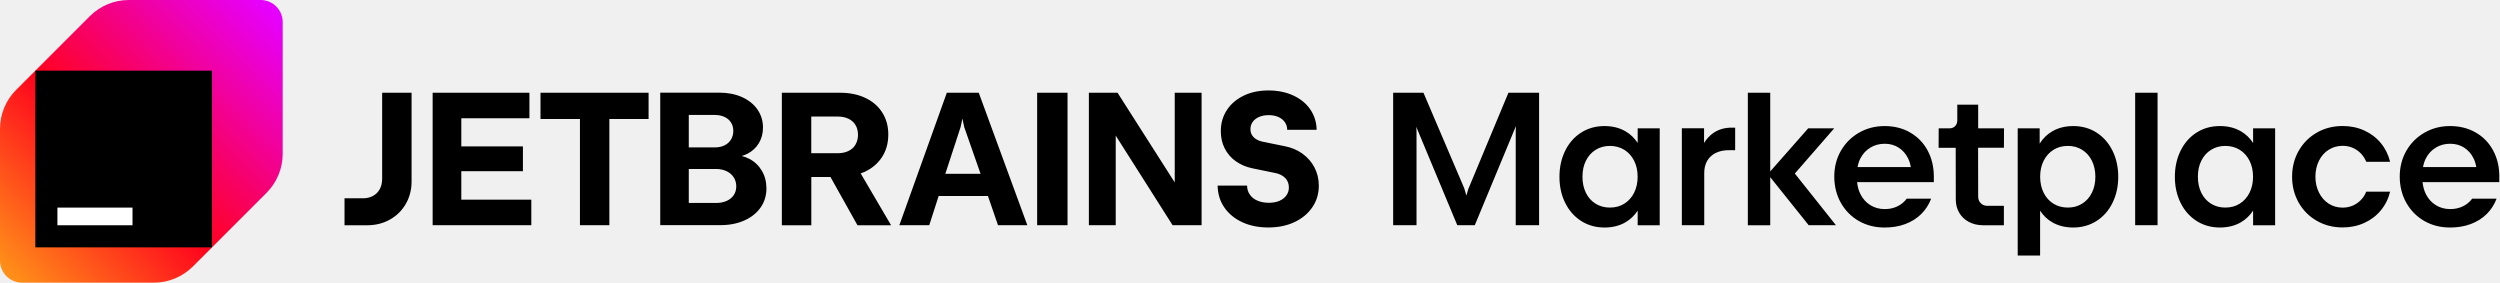
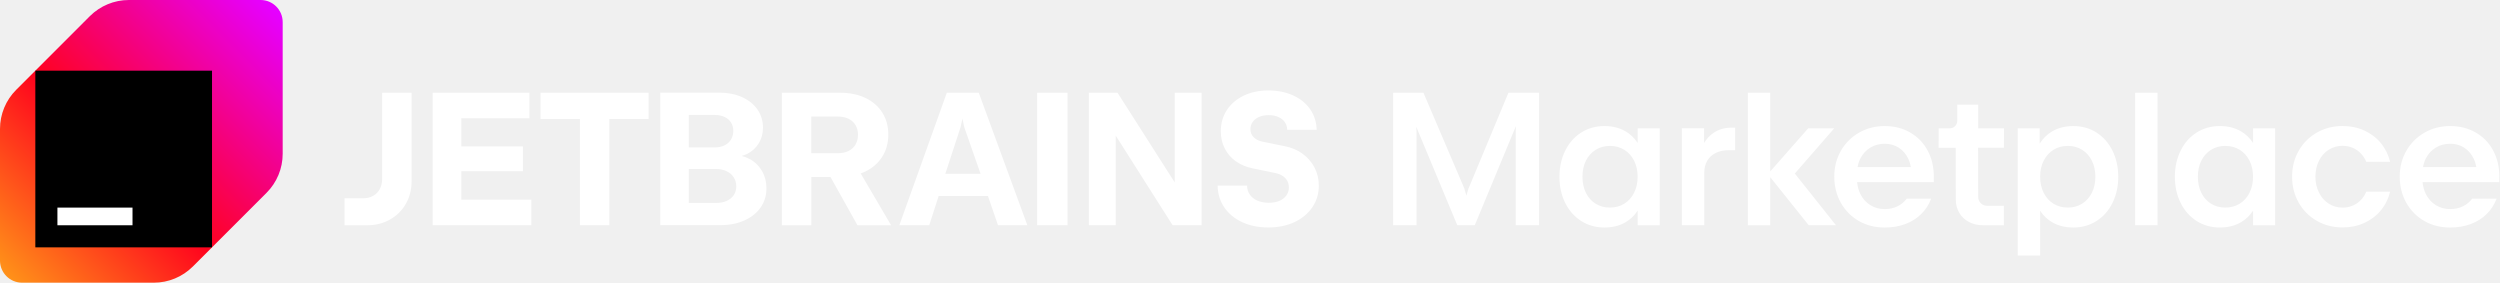
<svg xmlns="http://www.w3.org/2000/svg" width="566" height="64" fill="none" viewBox="0 0 566 64">
  <defs>
    <linearGradient id="b" x1=".85" x2="62.62" y1="62.72" y2="1.81" gradientUnits="userSpaceOnUse">
      <stop stop-color="#FF9419" />
      <stop offset=".43" stop-color="#FF021D" />
      <stop offset=".99" stop-color="#E600FF" />
    </linearGradient>
-     <clipPath id="a">
-       <path fill="#fff" d="M0 0h566v64H0z" />
-     </clipPath>
  </defs>
-   <g clip-path="url(#a)">
-     <path fill="#000" d="M86.51 40.577c0 .847-.18 1.595-.54 2.252-.36.658-.86 1.166-1.52 1.525s-1.4.538-2.25.538H78v6.109h5.1c1.92 0 3.64-.428 5.17-1.286 1.53-.857 2.73-2.043 3.6-3.548.87-1.505 1.31-3.199 1.31-5.092V20.995h-6.66v19.582h-.01Zm17.93-1.824h13.95v-5.611h-13.95v-6.368h15.42v-5.78H97.95v29.996h22.34v-5.78h-15.85V38.753Zm17.94-11.809h8.92v24.036h6.66V26.944h8.88v-5.949h-24.47v5.959l.01-.01Zm47.23 9.009c-.52-.279-1.09-.488-1.68-.648.45-.13.88-.289 1.28-.488 1.1-.568 1.97-1.365 2.59-2.392.62-1.026.94-2.202.94-3.538 0-1.525-.42-2.89-1.25-4.096-.83-1.196-2-2.133-3.5-2.81-1.5-.668-3.22-1.006-5.14-1.006h-13.37v29.996h13.63c2.02 0 3.82-.349 5.41-1.056 1.58-.708 2.81-1.684 3.69-2.95.87-1.256 1.31-2.691 1.31-4.305 0-1.485-.34-2.81-1.03-3.986s-1.64-2.083-2.87-2.731l-.01.01Zm-13.67-9.925h5.91c.82 0 1.54.149 2.17.438.63.289 1.12.708 1.47 1.256.35.538.53 1.176.53 1.903 0 .728-.18 1.415-.53 1.983-.35.568-.84.997-1.47 1.306-.63.309-1.35.458-2.17.458h-5.91v-7.354.01Zm10.18 18.147c-.38.568-.92 1.006-1.61 1.315-.7.309-1.49.459-2.4.459h-6.17v-7.693h6.17c.89 0 1.68.169 2.38.498.69.329 1.24.787 1.62 1.385.38.598.58 1.276.58 2.043 0 .767-.19 1.425-.57 1.993Zm29.73-5.311c1.67-.797 2.96-1.923 3.88-3.368.92-1.445 1.38-3.119 1.38-5.032 0-1.913-.45-3.528-1.35-4.963-.9-1.435-2.18-2.541-3.83-3.328-1.65-.787-3.56-1.176-5.74-1.176h-13.18v29.996h6.67v-10.922h4.34l6.11 10.922h7.61l-6.88-11.729c.34-.12.68-.249 1-.399h-.01Zm-2.16-6.129c-.37.628-.9 1.116-1.59 1.445-.69.339-1.5.508-2.43.508h-6V26.386h6c.93 0 1.74.169 2.43.498.69.329 1.22.817 1.59 1.435.37.618.56 1.355.56 2.192 0 .837-.19 1.575-.56 2.202v.02Zm20.67-11.739-10.75 29.996h6.77l2.13-6.617h11.16l2.28 6.617h6.64l-11-29.996h-7.23Zm-.34 18.356 3.46-10.583.41-1.923.41 1.923 3.7 10.583h-7.98Zm20.79 11.639h6.88V20.995h-6.88v29.996Zm31.14-9.706-12.94-20.289h-6.49v29.996h6.08V30.701l12.88 20.289h6.56V20.995h-6.08v20.289h-.01Zm28.93-6.497c-1.18-.847-2.52-1.405-4.04-1.694l-5.12-1.046c-.8-.189-1.44-.518-1.91-.997-.47-.478-.71-1.076-.71-1.784 0-.648.17-1.206.52-1.684.34-.478.83-.847 1.45-1.116.62-.269 1.34-.399 2.16-.399.82 0 1.56.14 2.19.419.63.279 1.12.668 1.47 1.176.35.508.53 1.076.53 1.724h6.67c-.04-1.744-.53-3.289-1.45-4.624-.92-1.345-2.21-2.392-3.85-3.149-1.64-.757-3.52-1.136-5.62-1.136s-3.96.389-5.59 1.176c-1.63.787-2.91 1.873-3.82 3.269-.91 1.395-1.37 2.98-1.37 4.763 0 1.445.29 2.751.88 3.906.59 1.166 1.42 2.133 2.49 2.9 1.08.767 2.32 1.305 3.74 1.604l5.42 1.116c.89.209 1.59.598 2.11 1.156.52.558.77 1.246.77 2.083 0 .668-.19 1.276-.57 1.804-.38.528-.91.937-1.59 1.226-.68.289-1.48.428-2.4.428-.92 0-1.79-.16-2.54-.478-.75-.319-1.33-.777-1.74-1.375-.42-.588-.62-1.276-.62-2.043h-6.67c.03 1.873.53 3.518 1.52 4.953.98 1.425 2.33 2.541 4.05 3.338 1.72.797 3.69 1.196 5.91 1.196s4.22-.408 5.94-1.226c1.73-.817 3.07-1.943 4.04-3.378.97-1.435 1.45-3.059 1.45-4.873 0-1.485-.33-2.85-.98-4.106-.65-1.246-1.57-2.292-2.74-3.139l.02.01Zm37.6 7.823-.49 1.674-.49-1.674-9.23-21.615h-6.86v29.996h5.29V29.695l-.06-.987 9.29 22.282h3.96l9.31-22.432-.04 1.136v21.296h5.29V20.995h-6.94l-9.01 21.615h-.02Zm38.29-10.244c-.72-1.096-1.62-1.973-2.74-2.631-1.37-.797-2.96-1.196-4.78-1.196-1.96 0-3.72.488-5.26 1.465-1.54.977-2.75 2.342-3.62 4.096-.87 1.754-1.31 3.727-1.31 5.929 0 2.202.44 4.176 1.31 5.92.87 1.754 2.09 3.109 3.63 4.096 1.55.977 3.3 1.465 5.25 1.465 1.82 0 3.42-.399 4.78-1.196 1.12-.658 2.02-1.535 2.74-2.631v3.318h4.99V29.047h-4.99v3.318Zm-.81 11.281c-.53 1.046-1.27 1.873-2.21 2.461-.95.598-2.04.887-3.27.887s-2.28-.289-3.23-.877c-.95-.588-1.68-1.405-2.2-2.462-.52-1.056-.78-2.272-.78-3.647s.26-2.581.78-3.627c.52-1.046 1.26-1.873 2.2-2.461.95-.588 2.02-.887 3.23-.887s2.32.299 3.27.887c.95.588 1.68 1.415 2.21 2.461.53 1.046.8 2.262.8 3.627 0 1.365-.27 2.581-.8 3.627v.01Zm17.95-13.543c-.84.578-1.54 1.335-2.11 2.262v-3.328h-5.03v21.944h5.07V39.132c0-1.056.23-1.973.68-2.74.45-.767 1.1-1.365 1.94-1.774.84-.409 1.82-.618 2.96-.618h1.42v-5.102h-.82c-1.56 0-2.93.399-4.11 1.206Zm27.36-1.056h-5.89l-8.6 9.766v-17.818h-5.07v29.996h5.07V40.108l8.71 10.882h6.17l-9.31-11.699 8.92-10.244Zm17.2.947c-1.69-.967-3.62-1.455-5.78-1.455s-4.05.498-5.79 1.485c-1.74.997-3.11 2.362-4.12 4.106-1 1.744-1.5 3.697-1.5 5.85s.5 4.176 1.49 5.939c1 1.754 2.36 3.129 4.08 4.116 1.73.987 3.67 1.475 5.84 1.475 1.71 0 3.26-.259 4.67-.787 1.41-.528 2.6-1.276 3.59-2.252.99-.967 1.74-2.133 2.26-3.488h-5.53c-.56.747-1.26 1.325-2.11 1.734-.85.409-1.8.618-2.86.618-1.2 0-2.28-.289-3.24-.877-.96-.588-1.7-1.405-2.24-2.451-.43-.837-.68-1.764-.78-2.77h17.37v-1.226c0-2.232-.47-4.205-1.41-5.949-.94-1.734-2.25-3.089-3.95-4.056l.01-.01Zm-11.92 7.843c.13-.718.34-1.395.67-2.023.54-1.026 1.28-1.824 2.24-2.402.95-.578 2.03-.867 3.24-.867 1.21 0 2.27.299 3.19.897.92.598 1.64 1.435 2.14 2.491.28.588.47 1.226.59 1.893h-12.07v.01Zm27.31-14.141h-4.73v3.558c0 .528-.17.957-.49 1.296-.33.339-.77.508-1.31.508h-2.41l-.02 4.395h3.87l.02 11.719c0 1.116.26 2.113.78 2.999.52.887 1.25 1.575 2.19 2.073.94.498 2 .747 3.17.747h4.75v-4.395h-3.74c-.6 0-1.1-.199-1.49-.588-.39-.389-.59-.887-.59-1.485l-.02-11.081h5.85l.02-4.395h-5.85v-5.351Zm26.79 6.308c-1.54-.977-3.29-1.465-5.26-1.465-1.81 0-3.4.399-4.77 1.196-1.18.688-2.11 1.624-2.84 2.78v-3.468h-4.97v28.8h5.07V47.702c.71 1.086 1.61 1.963 2.72 2.611 1.37.797 2.96 1.196 4.78 1.196 1.95 0 3.7-.488 5.25-1.465 1.55-.977 2.76-2.342 3.63-4.096.87-1.754 1.31-3.727 1.31-5.92 0-2.192-.44-4.175-1.31-5.929-.87-1.744-2.08-3.109-3.62-4.096h.01ZM473.6 43.646c-.52 1.046-1.26 1.873-2.2 2.461-.95.598-2.02.887-3.23.887s-2.32-.289-3.27-.877c-.95-.588-1.68-1.405-2.21-2.462-.53-1.056-.8-2.272-.8-3.647s.27-2.581.8-3.627c.53-1.046 1.27-1.873 2.21-2.461.95-.588 2.04-.887 3.27-.887s2.28.299 3.23.887c.95.588 1.68 1.415 2.2 2.461.52 1.046.79 2.262.79 3.627 0 1.365-.26 2.581-.79 3.627v.01Zm9.8 7.344h5.07V20.995h-5.07v29.996Zm26.7-18.625c-.72-1.096-1.62-1.973-2.74-2.631-1.37-.797-2.96-1.196-4.78-1.196-1.96 0-3.72.488-5.26 1.465-1.54.977-2.75 2.342-3.62 4.096-.87 1.754-1.31 3.727-1.31 5.929 0 2.202.44 4.176 1.31 5.92.87 1.754 2.09 3.109 3.63 4.096 1.55.977 3.3 1.465 5.25 1.465 1.82 0 3.42-.399 4.78-1.196 1.12-.658 2.02-1.535 2.74-2.631v3.318h4.99V29.047h-4.99v3.318Zm-.81 11.281c-.53 1.046-1.27 1.873-2.21 2.461-.95.598-2.04.887-3.27.887s-2.28-.289-3.23-.877c-.95-.588-1.68-1.405-2.2-2.462-.52-1.056-.78-2.272-.78-3.647s.26-2.581.78-3.627c.52-1.046 1.26-1.873 2.2-2.461.95-.588 2.02-.887 3.23-.887s2.32.299 3.27.887c.95.588 1.68 1.415 2.21 2.461.53 1.046.8 2.262.8 3.627 0 1.365-.27 2.581-.8 3.627v.01Zm17.92-9.736c.94-.598 2-.897 3.17-.897.8 0 1.56.149 2.26.448.7.299 1.31.718 1.84 1.256.52.538.94 1.176 1.24 1.913h5.4c-.39-1.595-1.09-3.01-2.1-4.235-1.01-1.226-2.26-2.172-3.75-2.85-1.49-.678-3.12-1.016-4.9-1.016-2.15 0-4.1.498-5.84 1.495-1.74.997-3.11 2.372-4.11 4.126-1 1.754-1.49 3.707-1.49 5.86 0 2.152.5 4.106 1.49 5.86.99 1.754 2.37 3.129 4.11 4.126 1.74.997 3.69 1.495 5.84 1.495 1.78 0 3.41-.339 4.9-1.016 1.49-.678 2.74-1.624 3.75-2.85 1.01-1.216 1.71-2.631 2.1-4.235h-5.4c-.3.747-.71 1.385-1.24 1.913-.52.538-1.14.957-1.84 1.256-.7.299-1.46.449-2.26.449-1.18 0-2.23-.299-3.17-.907-.94-.608-1.67-1.445-2.2-2.511-.53-1.066-.8-2.262-.8-3.587 0-1.325.27-2.541.8-3.607s1.26-1.893 2.2-2.491v.01Zm38.64 6.089c0-2.232-.47-4.205-1.41-5.949-.94-1.734-2.25-3.089-3.95-4.056-1.69-.967-3.62-1.455-5.78-1.455s-4.05.498-5.79 1.485c-1.74.997-3.11 2.362-4.12 4.106-1 1.744-1.5 3.697-1.5 5.85s.5 4.176 1.49 5.939c1 1.754 2.36 3.129 4.08 4.116 1.73.987 3.67 1.475 5.84 1.475 1.71 0 3.26-.259 4.67-.787 1.41-.528 2.6-1.276 3.59-2.252.99-.967 1.74-2.133 2.26-3.488h-5.53c-.56.747-1.26 1.325-2.11 1.734-.85.409-1.8.618-2.86.618-1.2 0-2.28-.289-3.24-.877-.96-.588-1.7-1.405-2.24-2.451-.43-.837-.68-1.764-.78-2.77h17.37v-1.226l.01-.01Zm-17.28-2.163c.13-.718.34-1.395.67-2.023.54-1.026 1.28-1.824 2.24-2.402.95-.578 2.03-.867 3.24-.867 1.21 0 2.27.299 3.19.897.92.598 1.64 1.435 2.14 2.491.28.588.47 1.226.59 1.893h-12.07v.01Z" />
+   <g>
+     <path fill="#fff" d="M86.51 40.577c0 .847-.18 1.595-.54 2.252-.36.658-.86 1.166-1.52 1.525s-1.4.538-2.25.538H78v6.109h5.1c1.92 0 3.64-.428 5.17-1.286 1.53-.857 2.73-2.043 3.6-3.548.87-1.505 1.31-3.199 1.31-5.092V20.995h-6.66v19.582h-.01Zm17.93-1.824h13.95v-5.611h-13.95v-6.368h15.42v-5.78H97.95v29.996h22.34v-5.78h-15.85V38.753Zm17.94-11.809h8.92v24.036h6.66V26.944h8.88v-5.949h-24.47v5.959l.01-.01Zm47.23 9.009c-.52-.279-1.09-.488-1.68-.648.45-.13.88-.289 1.28-.488 1.1-.568 1.97-1.365 2.59-2.392.62-1.026.94-2.202.94-3.538 0-1.525-.42-2.89-1.25-4.096-.83-1.196-2-2.133-3.5-2.81-1.5-.668-3.22-1.006-5.14-1.006h-13.37v29.996h13.63c2.02 0 3.82-.349 5.41-1.056 1.58-.708 2.81-1.684 3.69-2.95.87-1.256 1.31-2.691 1.31-4.305 0-1.485-.34-2.81-1.03-3.986s-1.64-2.083-2.87-2.731l-.01.01Zm-13.67-9.925h5.91c.82 0 1.54.149 2.17.438.63.289 1.12.708 1.47 1.256.35.538.53 1.176.53 1.903 0 .728-.18 1.415-.53 1.983-.35.568-.84.997-1.47 1.306-.63.309-1.35.458-2.17.458h-5.91v-7.354.01Zm10.18 18.147c-.38.568-.92 1.006-1.61 1.315-.7.309-1.49.459-2.4.459h-6.17v-7.693h6.17c.89 0 1.68.169 2.38.498.69.329 1.24.787 1.62 1.385.38.598.58 1.276.58 2.043 0 .767-.19 1.425-.57 1.993Zm29.73-5.311c1.67-.797 2.96-1.923 3.88-3.368.92-1.445 1.38-3.119 1.38-5.032 0-1.913-.45-3.528-1.35-4.963-.9-1.435-2.18-2.541-3.83-3.328-1.65-.787-3.56-1.176-5.74-1.176h-13.18v29.996h6.67v-10.922h4.34l6.11 10.922h7.61l-6.88-11.729c.34-.12.68-.249 1-.399h-.01Zm-2.16-6.129c-.37.628-.9 1.116-1.59 1.445-.69.339-1.5.508-2.43.508h-6V26.386h6c.93 0 1.74.169 2.43.498.69.329 1.22.817 1.59 1.435.37.618.56 1.355.56 2.192 0 .837-.19 1.575-.56 2.202v.02Zm20.67-11.739-10.75 29.996h6.77l2.13-6.617h11.16l2.28 6.617h6.64l-11-29.996h-7.23Zm-.34 18.356 3.46-10.583.41-1.923.41 1.923 3.7 10.583h-7.98Zm20.79 11.639h6.88V20.995h-6.88v29.996Zm31.14-9.706-12.94-20.289h-6.49v29.996h6.08V30.701l12.88 20.289h6.56V20.995h-6.08v20.289h-.01Zm28.93-6.497c-1.18-.847-2.52-1.405-4.04-1.694l-5.12-1.046c-.8-.189-1.44-.518-1.91-.997-.47-.478-.71-1.076-.71-1.784 0-.648.17-1.206.52-1.684.34-.478.83-.847 1.45-1.116.62-.269 1.34-.399 2.16-.399.82 0 1.56.14 2.19.419.63.279 1.12.668 1.47 1.176.35.508.53 1.076.53 1.724h6.67c-.04-1.744-.53-3.289-1.45-4.624-.92-1.345-2.21-2.392-3.85-3.149-1.64-.757-3.52-1.136-5.62-1.136s-3.96.389-5.59 1.176c-1.63.787-2.91 1.873-3.82 3.269-.91 1.395-1.37 2.98-1.37 4.763 0 1.445.29 2.751.88 3.906.59 1.166 1.42 2.133 2.49 2.9 1.08.767 2.32 1.305 3.74 1.604l5.42 1.116c.89.209 1.59.598 2.11 1.156.52.558.77 1.246.77 2.083 0 .668-.19 1.276-.57 1.804-.38.528-.91.937-1.59 1.226-.68.289-1.48.428-2.4.428-.92 0-1.79-.16-2.54-.478-.75-.319-1.33-.777-1.74-1.375-.42-.588-.62-1.276-.62-2.043h-6.67c.03 1.873.53 3.518 1.52 4.953.98 1.425 2.33 2.541 4.05 3.338 1.72.797 3.69 1.196 5.91 1.196s4.22-.408 5.94-1.226c1.73-.817 3.07-1.943 4.04-3.378.97-1.435 1.45-3.059 1.45-4.873 0-1.485-.33-2.85-.98-4.106-.65-1.246-1.57-2.292-2.74-3.139l.02.01Zm37.6 7.823-.49 1.674-.49-1.674-9.23-21.615h-6.86v29.996h5.29V29.695l-.06-.987 9.29 22.282h3.96l9.31-22.432-.04 1.136v21.296h5.29V20.995h-6.94l-9.01 21.615h-.02Zm38.29-10.244c-.72-1.096-1.62-1.973-2.74-2.631-1.37-.797-2.96-1.196-4.78-1.196-1.96 0-3.72.488-5.26 1.465-1.54.977-2.75 2.342-3.62 4.096-.87 1.754-1.31 3.727-1.31 5.929 0 2.202.44 4.176 1.31 5.92.87 1.754 2.09 3.109 3.63 4.096 1.55.977 3.3 1.465 5.25 1.465 1.82 0 3.42-.399 4.78-1.196 1.12-.658 2.02-1.535 2.74-2.631v3.318h4.99V29.047h-4.99v3.318Zm-.81 11.281c-.53 1.046-1.27 1.873-2.21 2.461-.95.598-2.04.887-3.27.887s-2.28-.289-3.23-.877c-.95-.588-1.68-1.405-2.2-2.462-.52-1.056-.78-2.272-.78-3.647s.26-2.581.78-3.627c.52-1.046 1.26-1.873 2.2-2.461.95-.588 2.02-.887 3.23-.887s2.32.299 3.27.887c.95.588 1.68 1.415 2.21 2.461.53 1.046.8 2.262.8 3.627 0 1.365-.27 2.581-.8 3.627v.01Zm17.95-13.543c-.84.578-1.54 1.335-2.11 2.262v-3.328h-5.03v21.944h5.07V39.132c0-1.056.23-1.973.68-2.74.45-.767 1.1-1.365 1.94-1.774.84-.409 1.82-.618 2.96-.618h1.42v-5.102h-.82c-1.56 0-2.93.399-4.11 1.206Zm27.36-1.056h-5.89l-8.6 9.766v-17.818h-5.07v29.996h5.07V40.108l8.71 10.882h6.17l-9.31-11.699 8.92-10.244Zm17.2.947c-1.69-.967-3.62-1.455-5.78-1.455s-4.05.498-5.79 1.485c-1.74.997-3.11 2.362-4.12 4.106-1 1.744-1.5 3.697-1.5 5.85s.5 4.176 1.49 5.939c1 1.754 2.36 3.129 4.08 4.116 1.73.987 3.67 1.475 5.84 1.475 1.71 0 3.26-.259 4.67-.787 1.41-.528 2.6-1.276 3.59-2.252.99-.967 1.74-2.133 2.26-3.488h-5.53c-.56.747-1.26 1.325-2.11 1.734-.85.409-1.8.618-2.86.618-1.2 0-2.28-.289-3.24-.877-.96-.588-1.7-1.405-2.24-2.451-.43-.837-.68-1.764-.78-2.77h17.37v-1.226c0-2.232-.47-4.205-1.41-5.949-.94-1.734-2.25-3.089-3.95-4.056l.01-.01Zm-11.92 7.843c.13-.718.34-1.395.67-2.023.54-1.026 1.28-1.824 2.24-2.402.95-.578 2.03-.867 3.24-.867 1.21 0 2.27.299 3.19.897.92.598 1.64 1.435 2.14 2.491.28.588.47 1.226.59 1.893h-12.07v.01Zm27.31-14.141h-4.73v3.558c0 .528-.17.957-.49 1.296-.33.339-.77.508-1.31.508h-2.41l-.02 4.395h3.87l.02 11.719c0 1.116.26 2.113.78 2.999.52.887 1.25 1.575 2.19 2.073.94.498 2 .747 3.17.747h4.75v-4.395h-3.74c-.6 0-1.1-.199-1.49-.588-.39-.389-.59-.887-.59-1.485l-.02-11.081h5.85l.02-4.395h-5.85v-5.351Zm26.79 6.308c-1.54-.977-3.29-1.465-5.26-1.465-1.81 0-3.4.399-4.77 1.196-1.18.688-2.11 1.624-2.84 2.78v-3.468h-4.97v28.8h5.07V47.702c.71 1.086 1.61 1.963 2.72 2.611 1.37.797 2.96 1.196 4.78 1.196 1.95 0 3.7-.488 5.25-1.465 1.55-.977 2.76-2.342 3.63-4.096.87-1.754 1.31-3.727 1.31-5.92 0-2.192-.44-4.175-1.31-5.929-.87-1.744-2.08-3.109-3.62-4.096h.01ZM473.6 43.646c-.52 1.046-1.26 1.873-2.2 2.461-.95.598-2.02.887-3.23.887s-2.32-.289-3.27-.877c-.95-.588-1.68-1.405-2.21-2.462-.53-1.056-.8-2.272-.8-3.647s.27-2.581.8-3.627c.53-1.046 1.27-1.873 2.21-2.461.95-.588 2.04-.887 3.27-.887s2.28.299 3.23.887c.95.588 1.68 1.415 2.2 2.461.52 1.046.79 2.262.79 3.627 0 1.365-.26 2.581-.79 3.627v.01Zm9.8 7.344h5.07V20.995h-5.07v29.996Zm26.7-18.625c-.72-1.096-1.62-1.973-2.74-2.631-1.37-.797-2.96-1.196-4.78-1.196-1.96 0-3.72.488-5.26 1.465-1.54.977-2.75 2.342-3.62 4.096-.87 1.754-1.31 3.727-1.31 5.929 0 2.202.44 4.176 1.31 5.92.87 1.754 2.09 3.109 3.63 4.096 1.55.977 3.3 1.465 5.25 1.465 1.82 0 3.42-.399 4.78-1.196 1.12-.658 2.02-1.535 2.74-2.631v3.318h4.99V29.047h-4.99v3.318Zm-.81 11.281c-.53 1.046-1.27 1.873-2.21 2.461-.95.598-2.04.887-3.27.887s-2.28-.289-3.23-.877c-.95-.588-1.68-1.405-2.2-2.462-.52-1.056-.78-2.272-.78-3.647s.26-2.581.78-3.627c.52-1.046 1.26-1.873 2.2-2.461.95-.588 2.02-.887 3.23-.887s2.32.299 3.27.887c.95.588 1.68 1.415 2.21 2.461.53 1.046.8 2.262.8 3.627 0 1.365-.27 2.581-.8 3.627v.01Zm17.92-9.736c.94-.598 2-.897 3.17-.897.8 0 1.56.149 2.26.448.7.299 1.31.718 1.84 1.256.52.538.94 1.176 1.24 1.913h5.4c-.39-1.595-1.09-3.01-2.1-4.235-1.01-1.226-2.26-2.172-3.75-2.85-1.49-.678-3.12-1.016-4.9-1.016-2.15 0-4.1.498-5.84 1.495-1.74.997-3.11 2.372-4.11 4.126-1 1.754-1.49 3.707-1.49 5.86 0 2.152.5 4.106 1.49 5.86.99 1.754 2.37 3.129 4.11 4.126 1.74.997 3.69 1.495 5.84 1.495 1.78 0 3.41-.339 4.9-1.016 1.49-.678 2.74-1.624 3.75-2.85 1.01-1.216 1.71-2.631 2.1-4.235h-5.4c-.3.747-.71 1.385-1.24 1.913-.52.538-1.14.957-1.84 1.256-.7.299-1.46.449-2.26.449-1.18 0-2.23-.299-3.17-.907-.94-.608-1.67-1.445-2.2-2.511-.53-1.066-.8-2.262-.8-3.587 0-1.325.27-2.541.8-3.607s1.26-1.893 2.2-2.491v.01Zm38.64 6.089c0-2.232-.47-4.205-1.41-5.949-.94-1.734-2.25-3.089-3.95-4.056-1.69-.967-3.62-1.455-5.78-1.455s-4.05.498-5.79 1.485c-1.74.997-3.11 2.362-4.12 4.106-1 1.744-1.5 3.697-1.5 5.85s.5 4.176 1.49 5.939c1 1.754 2.36 3.129 4.08 4.116 1.73.987 3.67 1.475 5.84 1.475 1.71 0 3.26-.259 4.67-.787 1.41-.528 2.6-1.276 3.59-2.252.99-.967 1.74-2.133 2.26-3.488h-5.53c-.56.747-1.26 1.325-2.11 1.734-.85.409-1.8.618-2.86.618-1.2 0-2.28-.289-3.24-.877-.96-.588-1.7-1.405-2.24-2.451-.43-.837-.68-1.764-.78-2.77h17.37v-1.226l.01-.01Zm-17.28-2.163c.13-.718.34-1.395.67-2.023.54-1.026 1.28-1.824 2.24-2.402.95-.578 2.03-.867 3.24-.867 1.21 0 2.27.299 3.19.897.92.598 1.64 1.435 2.14 2.491.28.588.47 1.226.59 1.893h-12.07v.01Z" />
    <path fill="url(#b)" d="M20.34 3.66 3.66 20.34C1.32 22.68 0 25.86 0 29.18V59c0 2.76 2.24 5 5 5h29.82c3.32 0 6.49-1.32 8.84-3.66l16.68-16.68c2.34-2.34 3.66-5.52 3.66-8.84V5c0-2.76-2.24-5-5-5H29.18c-3.32 0-6.49 1.32-8.84 3.66Z" />
    <path fill="#000" d="M48 16H8v40h40V16Z" />
    <path fill="#fff" d="M30 47H13v4h17v-4Z" />
  </g>
</svg>
